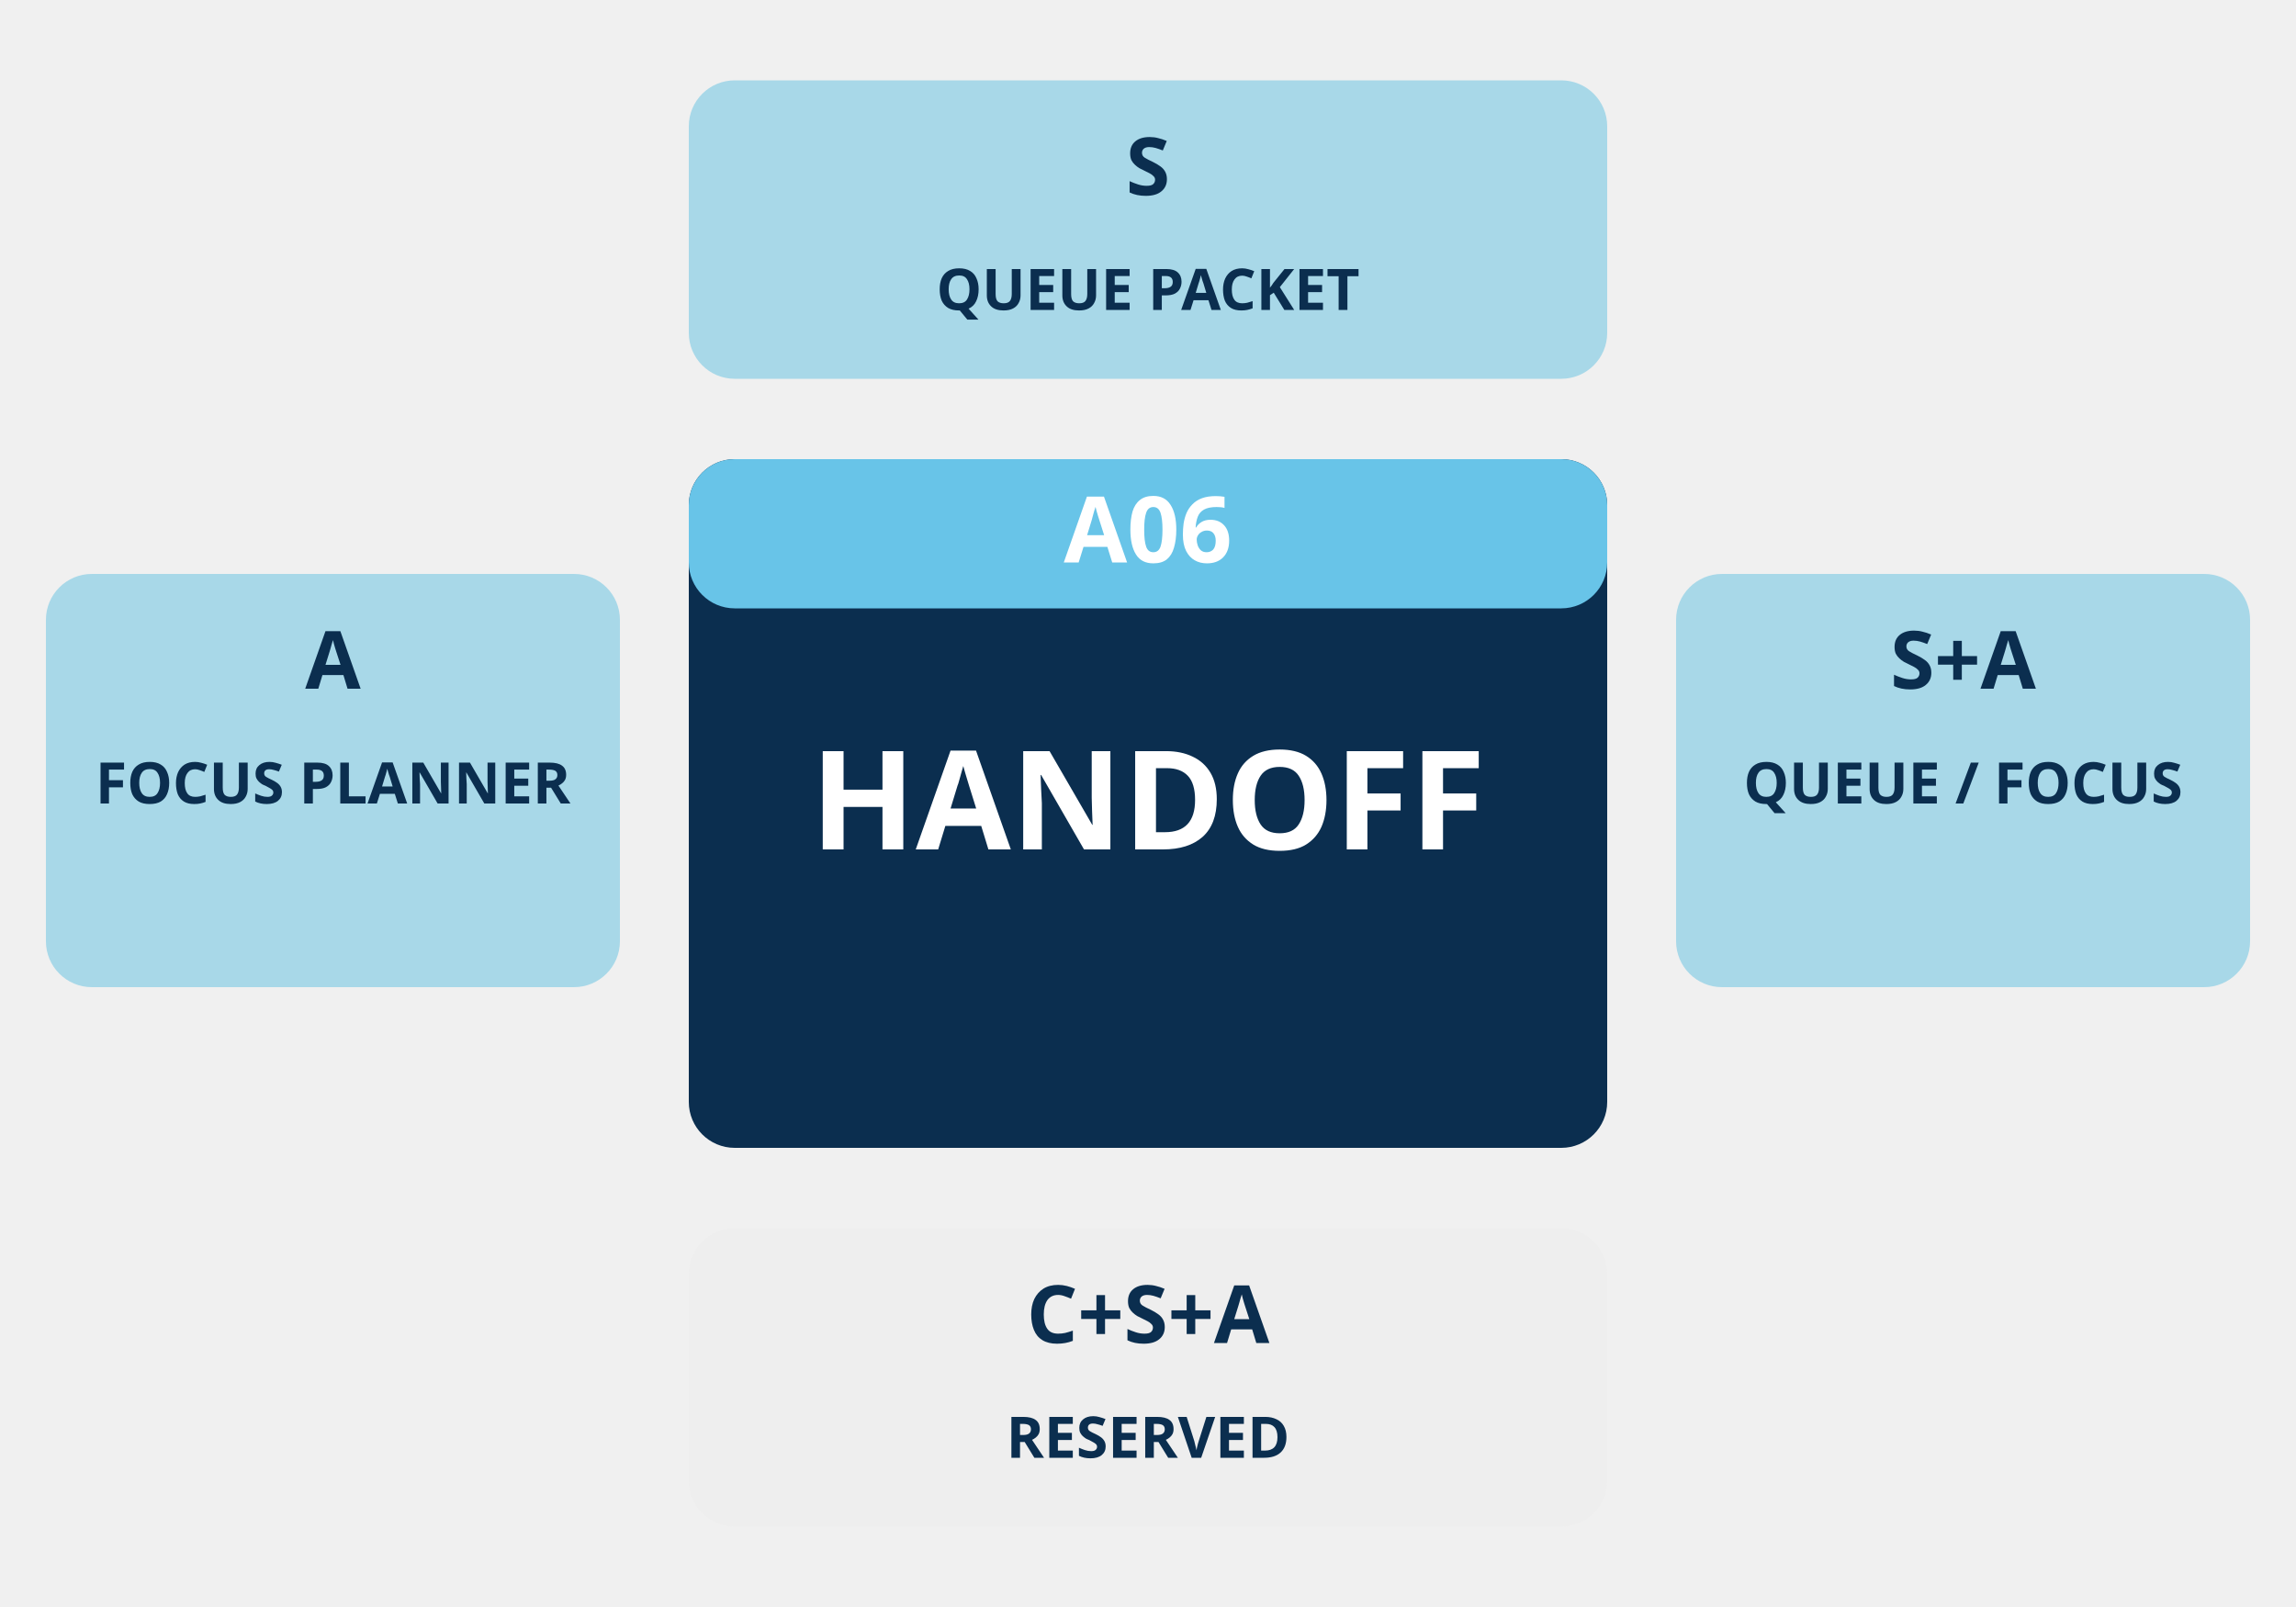
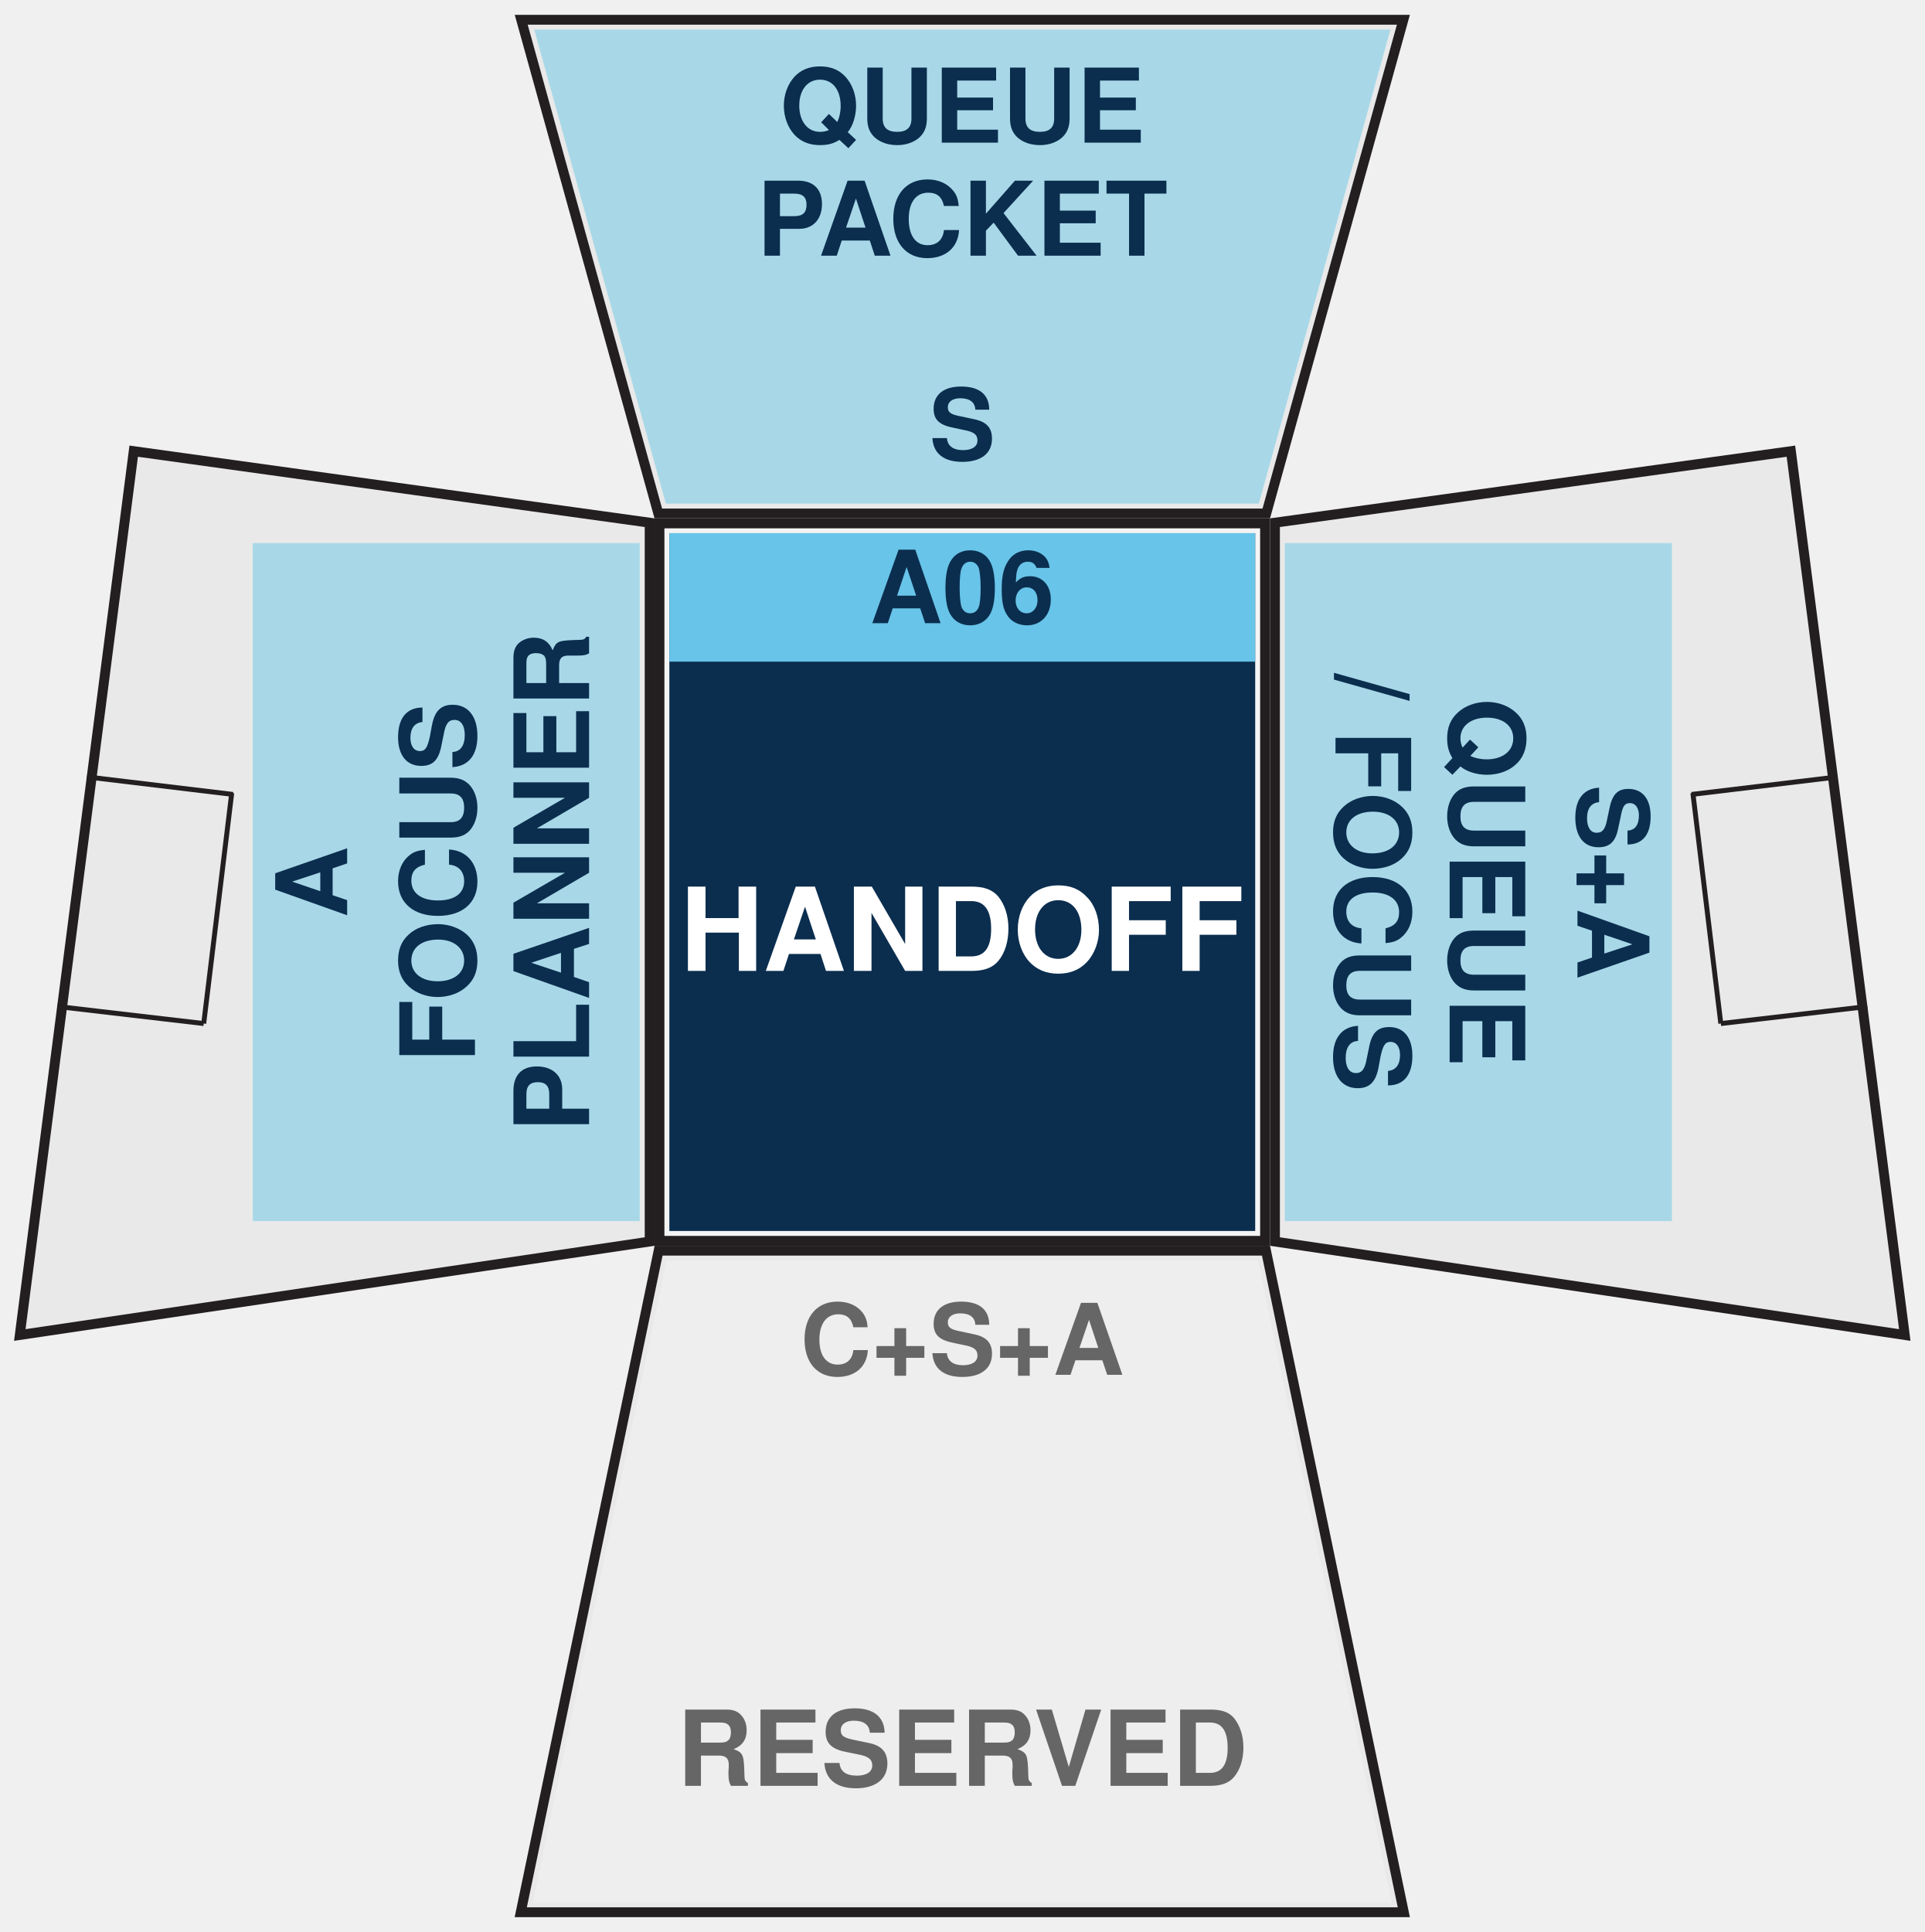
- <svg xmlns="http://www.w3.org/2000/svg" width="200" height="140" viewBox="0 0 200 140" role="img" aria-labelledby="title desc">
-   <style>.id{font:700 8px sans-serif;fill:#fff}.name{font:700 12px sans-serif;fill:#fff}.mod{font:700 7px sans-serif;fill:#0B2E4F;text-anchor:middle}.action{font:700 5px sans-serif;fill:#0B2E4F;text-anchor:middle}</style>
-   <rect x="60" y="40" width="80" height="60" rx="4" fill="#0B2E4F" />
-   <rect x="60" y="40" width="80" height="13" rx="4" fill="#68C4E8" />
-   <text x="100" y="49" class="id" text-anchor="middle">A06</text>
-   <text x="100" y="74" class="name" text-anchor="middle">HANDOFF</text>
-   <rect x="60" y="7" width="80" height="26" rx="4" fill="#A8D8E8" />
-   <text x="100.0" y="17" class="mod">S</text>
-   <text x="100.0" y="27" class="action" textLength="75" lengthAdjust="spacingAndGlyphs">QUEUE PACKET</text>
-   <rect x="4" y="50" width="50" height="36" rx="4" fill="#A8D8E8" />
-   <text x="29.0" y="60" class="mod">A</text>
-   <text x="29.0" y="70" class="action" textLength="45" lengthAdjust="spacingAndGlyphs">FOCUS PLANNER</text>
-   <rect x="146" y="50" width="50" height="36" rx="4" fill="#A8D8E8" />
-   <text x="171.0" y="60" class="mod">S+A</text>
-   <text x="171.0" y="70" class="action" textLength="45" lengthAdjust="spacingAndGlyphs">QUEUE / FOCUS</text>
-   <rect x="60" y="107" width="80" height="26" rx="4" fill="#EEEEEE" />
-   <text x="100.0" y="117" class="mod">C+S+A</text>
-   <text x="100.0" y="127" class="action" textLength="75" lengthAdjust="spacingAndGlyphs">RESERVED</text>
+ <svg xmlns="http://www.w3.org/2000/svg" width="97.387pt" height="97.762pt" viewBox="19.836 471.09 97.387 97.762" role="img" aria-labelledby="title desc">
+   <path fill-rule="nonzero" fill="rgb(95.686%, 95.609%, 95.628%)" fill-opacity="1" d="M 53.207 533.879 L 83.852 533.879 L 83.852 497.57 L 53.207 497.57 Z M 53.207 533.879 " />
+   <path fill-rule="nonzero" fill="rgb(13.73%, 12.16%, 12.549%)" fill-opacity="1" d="M 84.102 497.32 L 52.957 497.32 L 52.957 534.129 L 84.102 534.129 Z M 83.602 533.629 L 53.457 533.629 L 53.457 497.824 L 83.602 497.824 Z M 83.602 533.629 " />
+   <path fill-rule="nonzero" fill="rgb(91.364%, 91.206%, 91.246%)" fill-opacity="1" d="M 84.352 533.914 L 84.352 497.539 L 110.461 493.922 L 116.223 538.641 Z M 84.352 533.914 " />
+   <path fill-rule="nonzero" fill="rgb(13.73%, 12.16%, 12.549%)" fill-opacity="1" d="M 110.676 493.637 L 84.102 497.32 L 84.102 534.129 L 116.512 538.938 Z M 110.246 494.203 L 115.934 538.348 L 84.602 533.699 L 84.602 497.758 " />
+   <path fill-rule="nonzero" fill="rgb(91.364%, 91.206%, 91.246%)" fill-opacity="1" d="M 53.148 497.074 L 46.211 472.09 L 90.852 472.09 L 83.914 497.074 Z M 53.148 497.074 " />
+   <path fill-rule="nonzero" fill="rgb(13.73%, 12.16%, 12.549%)" fill-opacity="1" d="M 91.18 471.84 L 45.883 471.84 L 52.957 497.32 L 84.102 497.32 Z M 90.523 472.34 L 83.723 496.824 L 53.34 496.824 L 46.539 472.34 " />
+   <path fill-rule="nonzero" fill="rgb(91.364%, 91.206%, 91.246%)" fill-opacity="1" d="M 46.188 567.852 L 53.16 534.379 L 83.898 534.379 L 90.871 567.852 Z M 46.188 567.852 " />
+   <path fill-rule="nonzero" fill="rgb(13.73%, 12.16%, 12.549%)" fill-opacity="1" d="M 84.102 534.129 L 52.961 534.129 L 45.879 568.102 L 91.18 568.102 Z M 83.695 534.625 L 90.566 567.602 L 46.496 567.602 L 53.363 534.625 " />
+   <path fill="none" stroke-width="2.5" stroke-linecap="butt" stroke-linejoin="miter" stroke="rgb(13.73%, 12.16%, 12.549%)" stroke-opacity="1" stroke-miterlimit="10" d="M 1129.575 3313.239 L 1055.657 3304.361 " transform="matrix(0.0998785, 0, 0, -0.0998785, 0, 841.3237)" />
+   <path fill="none" stroke-width="2.5" stroke-linecap="butt" stroke-linejoin="miter" stroke="rgb(13.73%, 12.16%, 12.549%)" stroke-opacity="1" stroke-miterlimit="10" d="M 1144.633 3196.925 L 1070.441 3188.282 " transform="matrix(0.0998785, 0, 0, -0.0998785, 0, 841.3237)" />
+   <path fill="none" stroke-width="2.5" stroke-linecap="butt" stroke-linejoin="miter" stroke="rgb(13.73%, 12.16%, 12.549%)" stroke-opacity="1" stroke-miterlimit="10" d="M 1070.441 3188.282 L 1056.283 3305.065 " transform="matrix(0.0998785, 0, 0, -0.0998785, 0, 841.3237)" />
+   <path fill-rule="nonzero" fill="rgb(91.364%, 91.206%, 91.246%)" fill-opacity="1" d="M 26.602 493.918 L 52.707 497.539 L 52.707 533.91 L 20.836 538.641 Z M 26.602 493.918 " />
+   <path fill-rule="nonzero" fill="rgb(13.73%, 12.16%, 12.549%)" fill-opacity="1" d="M 26.387 493.637 L 20.547 538.938 L 52.957 534.129 L 52.957 497.32 Z M 26.816 494.203 L 52.461 497.758 L 52.461 533.699 L 21.129 538.348 " />
+   <path fill="none" stroke-width="2.5" stroke-linecap="butt" stroke-linejoin="miter" stroke="rgb(13.73%, 12.16%, 12.549%)" stroke-opacity="1" stroke-miterlimit="10" d="M 242.678 3313.239 L 316.635 3304.361 " transform="matrix(0.0998785, 0, 0, -0.0998785, 0, 841.3237)" />
+   <path fill="none" stroke-width="2.5" stroke-linecap="butt" stroke-linejoin="miter" stroke="rgb(13.73%, 12.16%, 12.549%)" stroke-opacity="1" stroke-miterlimit="10" d="M 227.659 3196.925 L 301.812 3188.282 " transform="matrix(0.0998785, 0, 0, -0.0998785, 0, 841.3237)" />
+   <path fill="none" stroke-width="2.5" stroke-linecap="butt" stroke-linejoin="miter" stroke="rgb(13.73%, 12.16%, 12.549%)" stroke-opacity="1" stroke-miterlimit="10" d="M 301.812 3188.282 L 316.009 3305.065 " transform="matrix(0.0998785, 0, 0, -0.0998785, 0, 841.3237)" />
+   <g transform="translate(0 841.89) scale(1 -1)">
+     <rect x="53.707" y="308.511" width="29.645" height="35.309" fill="#0B2E4F" />
+     <rect x="53.707" y="337.32" width="29.645" height="6.5" fill="#68C4E8" />
+     <text transform="translate(68.5293 339.2666) scale(1 -1)" text-anchor="middle" font-family="Helvetica,Arial,sans-serif" font-weight="700" font-size="5.10" fill="#0B2E4F">A06</text>
+     <text transform="translate(68.5293 321.6707) scale(1 -1)" text-anchor="middle" font-family="Helvetica,Arial,sans-serif" font-weight="700" font-size="5.85" fill="#FFFFFF">HANDOFF</text>
+     <rect x="84.852" y="309.011" width="19.586" height="34.309" fill="#A8D8E8" />
+     <g transform="translate(94.64452 326.1654)">
+       <g transform="rotate(-90)">
+         <text transform="translate(0 5.015457) scale(1 -1)" text-anchor="middle" font-family="Helvetica,Arial,sans-serif" font-weight="700" font-size="5.00" fill="#0B2E4F">S+A</text>
+         <text transform="translate(0 -1.453875) scale(1 -1)" text-anchor="middle" font-family="Helvetica,Arial,sans-serif" font-weight="700" font-size="5.25" fill="#0B2E4F">QUEUE</text>
+         <text transform="translate(0 -7.228875) scale(1 -1)" text-anchor="middle" font-family="Helvetica,Arial,sans-serif" font-weight="700" font-size="5.25" fill="#0B2E4F">/ FOCUS</text>
+       </g>
+     </g>
+     <path d="M 53.529 345.316 L 46.869 369.3 L 90.194 369.3 L 83.534 345.316 Z" fill="#A8D8E8" />
+     <text transform="translate(68.5293 347.5383) scale(1 -1)" text-anchor="middle" font-family="Helvetica,Arial,sans-serif" font-weight="700" font-size="5.00" fill="#0B2E4F">S</text>
+     <text transform="translate(68.53125 363.5816) scale(1 -1)" text-anchor="middle" font-family="Helvetica,Arial,sans-serif" font-weight="700" font-size="5.20" fill="#0B2E4F">QUEUE</text>
+     <text transform="translate(68.53125 357.8616) scale(1 -1)" text-anchor="middle" font-family="Helvetica,Arial,sans-serif" font-weight="700" font-size="5.20" fill="#0B2E4F">PACKET</text>
+     <path d="M 46.802 274.538 L 53.567 307.011 L 83.492 307.011 L 90.256 274.538 Z" fill="#EEEEEE" />
+     <text transform="translate(68.5293 301.2336) scale(1 -1)" text-anchor="middle" font-family="Helvetica,Arial,sans-serif" font-weight="700" font-size="5.00" fill="#666666">C+S+A</text>
+     <text transform="translate(68.5293 280.4343) scale(1 -1)" text-anchor="middle" font-family="Helvetica,Arial,sans-serif" font-weight="700" font-size="5.30" fill="#666666">RESERVED</text>
+     <rect x="32.625" y="309.011" width="19.582" height="34.309" fill="#A8D8E8" />
+     <g transform="translate(42.41601 326.1654)">
+       <g transform="rotate(90)">
+         <text transform="translate(0 5.013519) scale(1 -1)" text-anchor="middle" font-family="Helvetica,Arial,sans-serif" font-weight="700" font-size="5.00" fill="#0B2E4F">A</text>
+         <text transform="translate(0 -1.453875) scale(1 -1)" text-anchor="middle" font-family="Helvetica,Arial,sans-serif" font-weight="700" font-size="5.25" fill="#0B2E4F">FOCUS</text>
+         <text transform="translate(0 -7.228875) scale(1 -1)" text-anchor="middle" font-family="Helvetica,Arial,sans-serif" font-weight="700" font-size="5.25" fill="#0B2E4F">PLANNER</text>
+       </g>
+     </g>
+   </g>
</svg>
